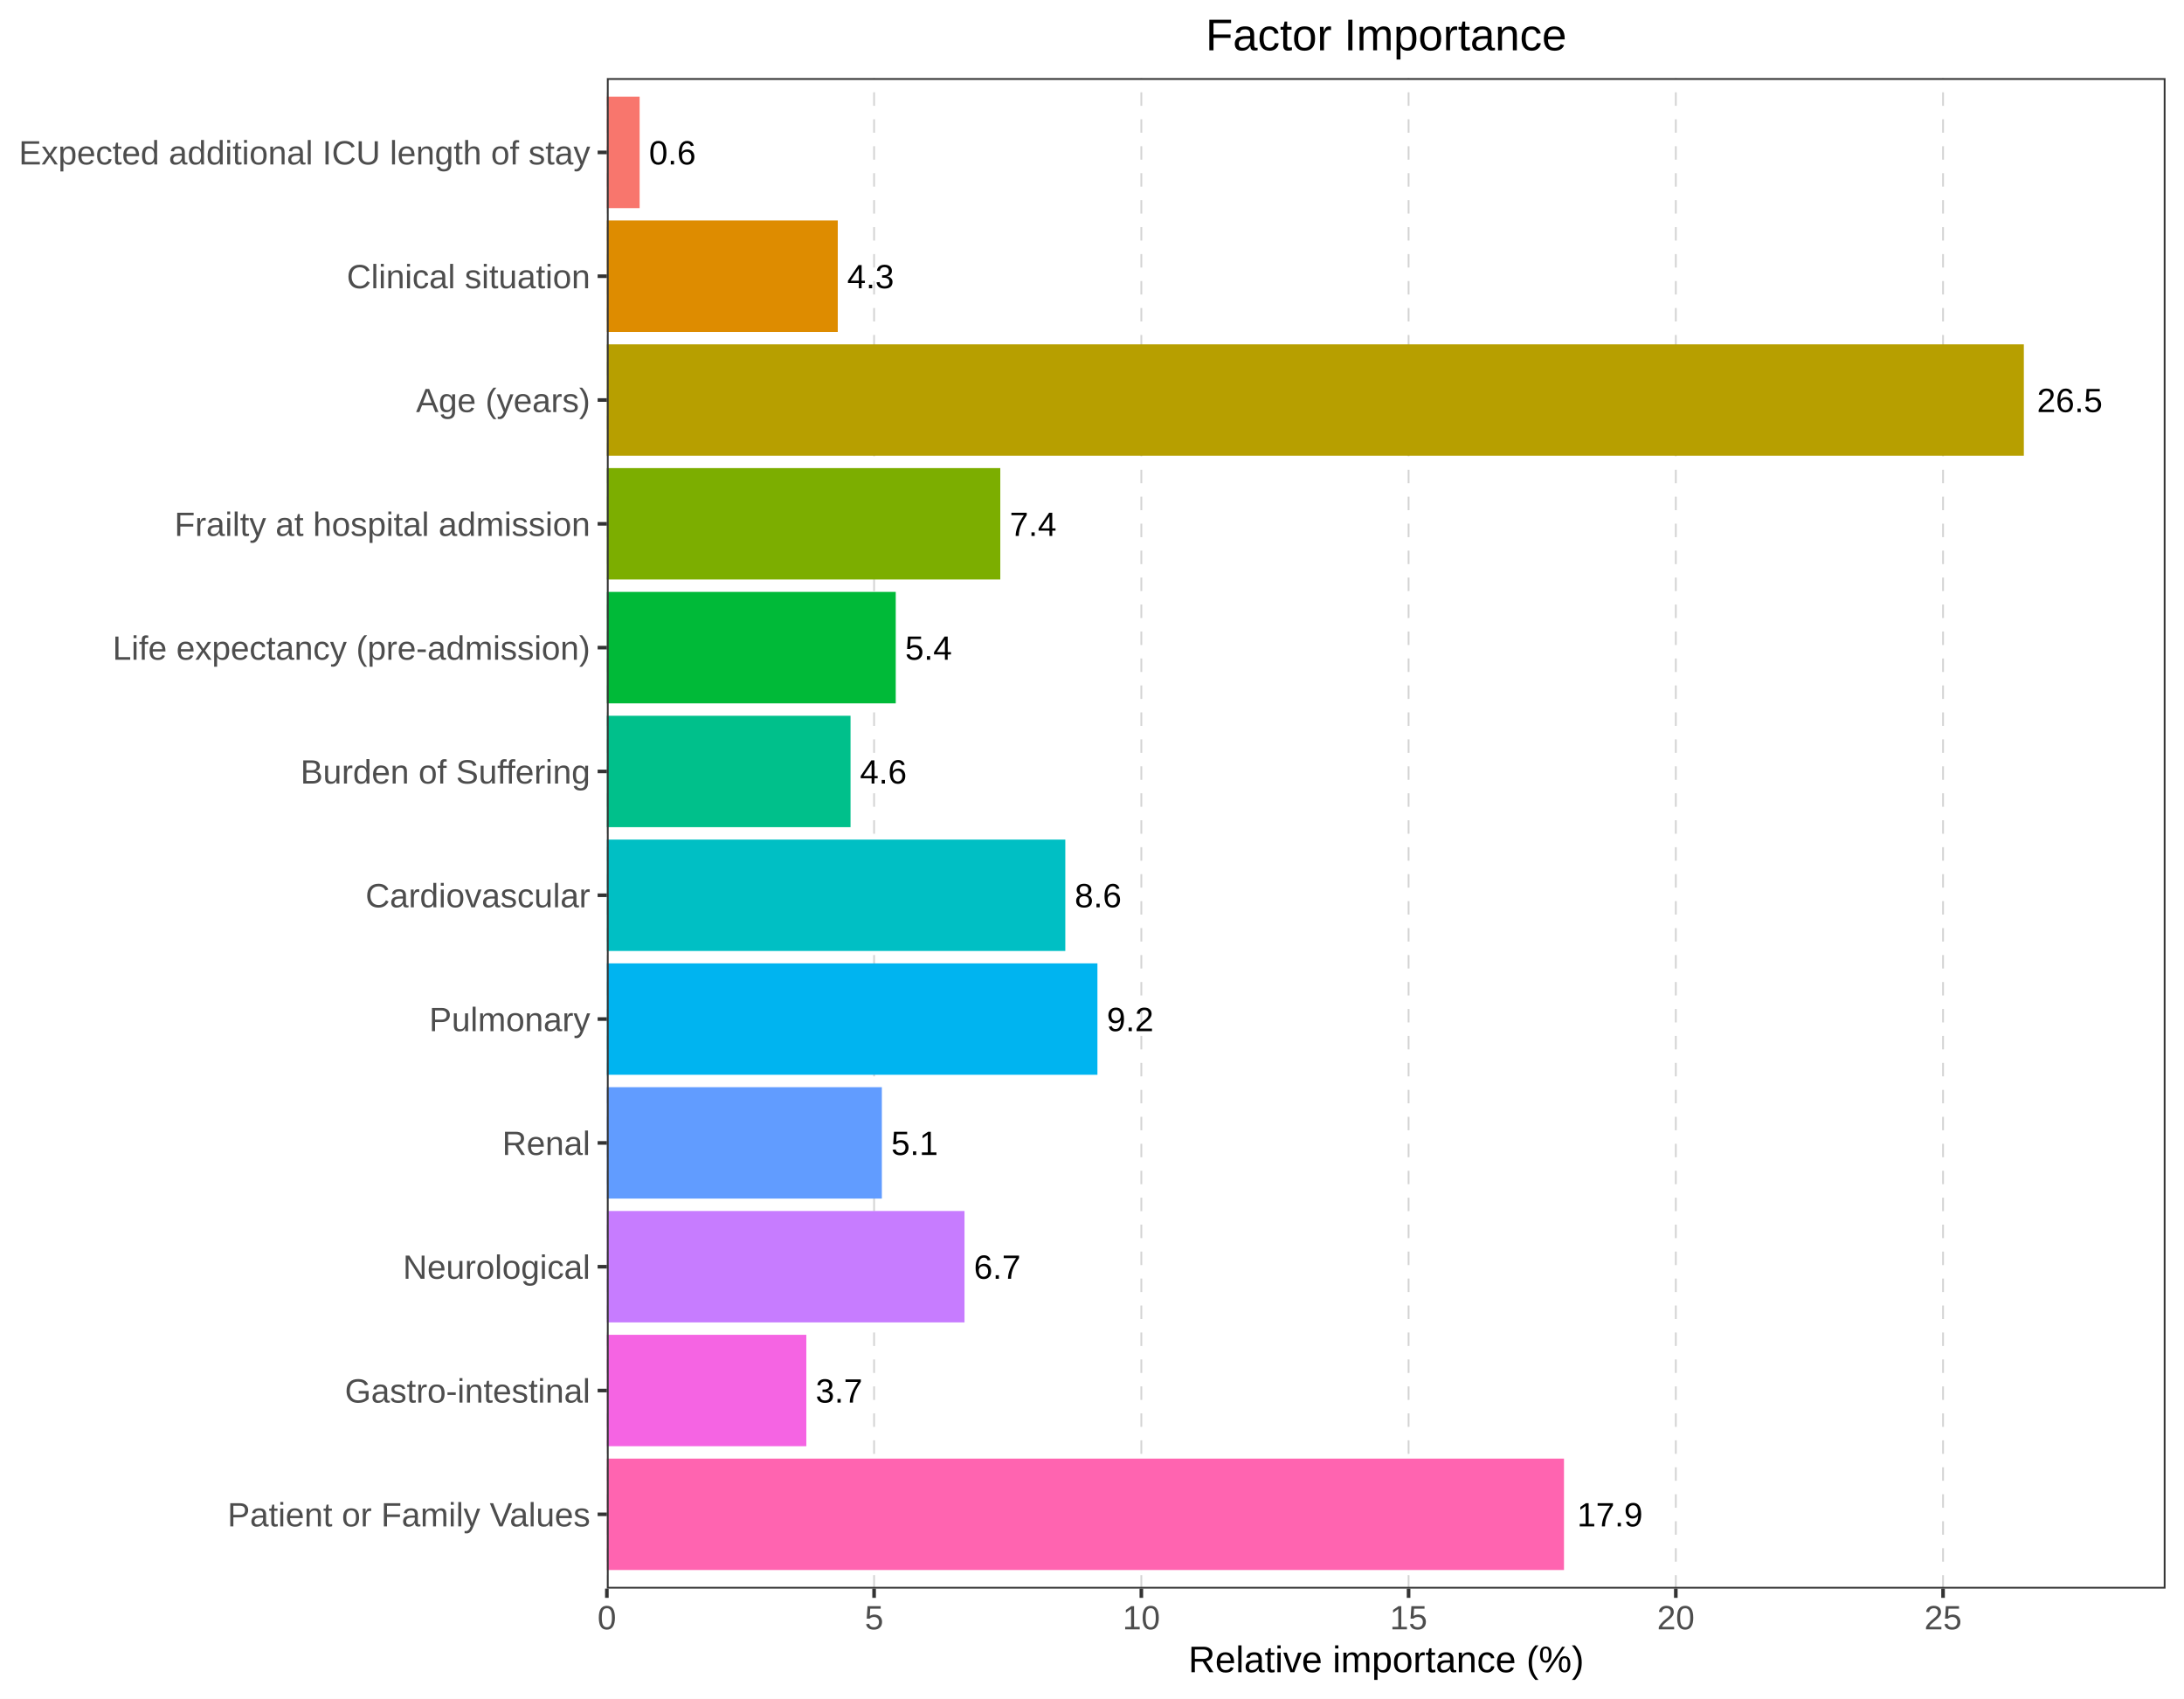
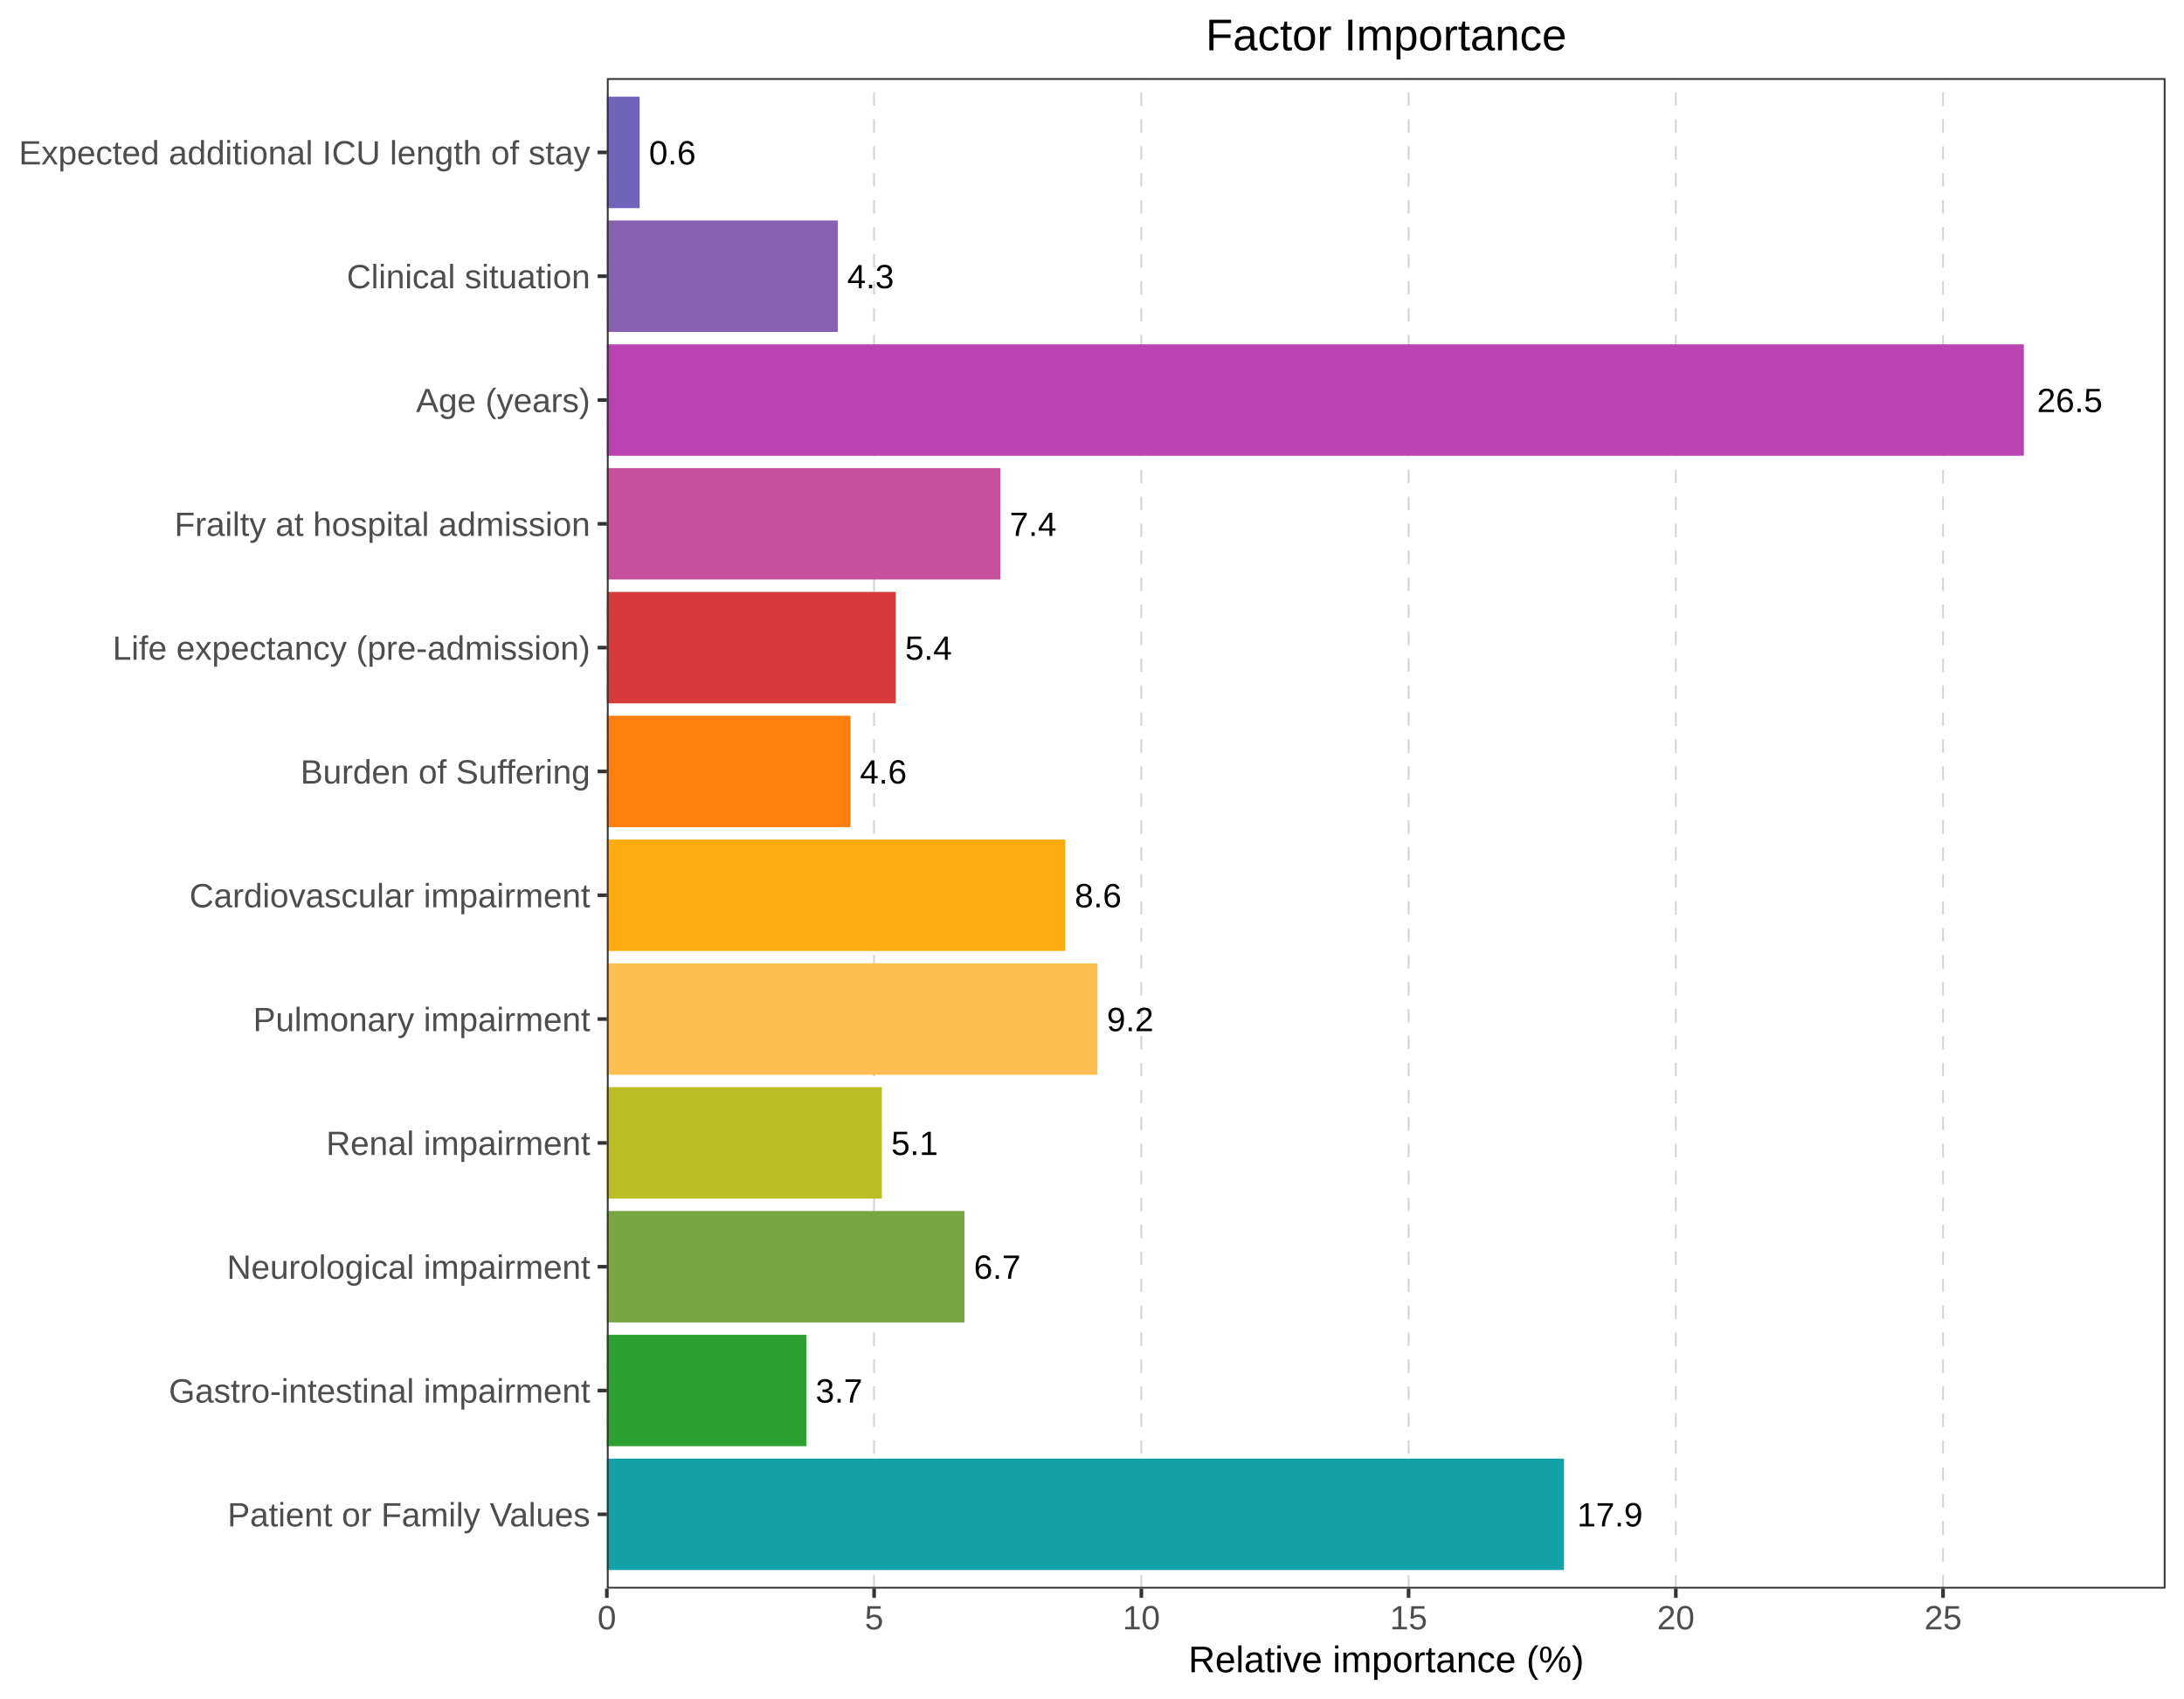
<svg xmlns="http://www.w3.org/2000/svg" class="svglite" width="648.00pt" height="504.00pt" viewBox="0 0 648.00 504.00">
  <defs>
    <style type="text/css">
    .svglite line, .svglite polyline, .svglite polygon, .svglite path, .svglite rect, .svglite circle {
      fill: none;
      stroke: #000000;
      stroke-linecap: round;
      stroke-linejoin: round;
      stroke-miterlimit: 10.00;
    }
    .svglite text {
      white-space: pre;
    }
  </style>
  </defs>
  <rect width="100%" height="100%" style="stroke: none; fill: #FFFFFF;" />
  <defs>
    <clipPath id="cpMC4wMHw2NDguMDB8MC4wMHw1MDQuMDA=">
      <rect x="0.00" y="0.00" width="648.00" height="504.00" />
    </clipPath>
  </defs>
  <g clip-path="url(#cpMC4wMHw2NDguMDB8MC4wMHw1MDQuMDA=)">
    <rect x="0" y="0.00" width="648.00" height="504.00" style="stroke-width: 1.07; stroke: #FFFFFF; fill: #FFFFFF;" />
  </g>
  <defs>
    <clipPath id="cpMTgwLjA2fDY0Mi41MnwyMy4xOHw0NzEuMzk=">
      <rect x="180.06" y="23.18" width="462.46" height="448.21" />
    </clipPath>
  </defs>
  <g clip-path="url(#cpMTgwLjA2fDY0Mi41MnwyMy4xOHw0NzEuMzk=)">
    <rect x="180.06" y="23.18" width="462.46" height="448.21" style="stroke-width: 1.07; stroke: none; fill: #FFFFFF;" />
    <polyline points="180.06,471.39 180.06,23.18 " style="stroke-width: 0.53; stroke: #D3D3D3; stroke-dasharray: 4.00,4.00; stroke-linecap: butt;" />
    <polyline points="259.35,471.39 259.35,23.18 " style="stroke-width: 0.53; stroke: #D3D3D3; stroke-dasharray: 4.00,4.00; stroke-linecap: butt;" />
    <polyline points="338.64,471.39 338.64,23.18 " style="stroke-width: 0.53; stroke: #D3D3D3; stroke-dasharray: 4.00,4.00; stroke-linecap: butt;" />
    <polyline points="417.93,471.39 417.93,23.18 " style="stroke-width: 0.53; stroke: #D3D3D3; stroke-dasharray: 4.00,4.00; stroke-linecap: butt;" />
    <polyline points="497.22,471.39 497.22,23.18 " style="stroke-width: 0.53; stroke: #D3D3D3; stroke-dasharray: 4.00,4.00; stroke-linecap: butt;" />
    <polyline points="576.51,471.39 576.51,23.18 " style="stroke-width: 0.53; stroke: #D3D3D3; stroke-dasharray: 4.00,4.00; stroke-linecap: butt;" />
-     <rect x="180.06" y="28.69" width="9.72" height="33.06" style="stroke-width: 1.07; stroke: none; stroke-linecap: butt; stroke-linejoin: miter; fill: #F8766D;" />
-     <rect x="180.06" y="65.43" width="68.51" height="33.06" style="stroke-width: 1.07; stroke: none; stroke-linecap: butt; stroke-linejoin: miter; fill: #DE8C00;" />
-     <rect x="180.06" y="102.17" width="420.42" height="33.06" style="stroke-width: 1.07; stroke: none; stroke-linecap: butt; stroke-linejoin: miter; fill: #B79F00;" />
-     <rect x="180.06" y="138.90" width="116.73" height="33.06" style="stroke-width: 1.07; stroke: none; stroke-linecap: butt; stroke-linejoin: miter; fill: #7CAE00;" />
-     <rect x="180.06" y="175.64" width="85.71" height="33.06" style="stroke-width: 1.07; stroke: none; stroke-linecap: butt; stroke-linejoin: miter; fill: #00BA38;" />
-     <rect x="180.06" y="212.38" width="72.30" height="33.06" style="stroke-width: 1.07; stroke: none; stroke-linecap: butt; stroke-linejoin: miter; fill: #00C08B;" />
-     <rect x="180.06" y="249.12" width="136.02" height="33.06" style="stroke-width: 1.07; stroke: none; stroke-linecap: butt; stroke-linejoin: miter; fill: #00BFC4;" />
-     <rect x="180.06" y="285.86" width="145.55" height="33.06" style="stroke-width: 1.07; stroke: none; stroke-linecap: butt; stroke-linejoin: miter; fill: #00B4F0;" />
-     <rect x="180.06" y="322.60" width="81.59" height="33.06" style="stroke-width: 1.07; stroke: none; stroke-linecap: butt; stroke-linejoin: miter; fill: #619CFF;" />
-     <rect x="180.06" y="359.34" width="106.11" height="33.06" style="stroke-width: 1.07; stroke: none; stroke-linecap: butt; stroke-linejoin: miter; fill: #C77CFF;" />
-     <rect x="180.06" y="396.07" width="59.18" height="33.06" style="stroke-width: 1.07; stroke: none; stroke-linecap: butt; stroke-linejoin: miter; fill: #F564E3;" />
-     <rect x="180.06" y="432.81" width="283.98" height="33.06" style="stroke-width: 1.07; stroke: none; stroke-linecap: butt; stroke-linejoin: miter; fill: #FF64B0;" />
+     <rect x="180.06" y="28.69" width="9.72" height="33.06" style="stroke-width: 1.07; stroke: none; stroke-linecap: butt; stroke-linejoin: miter; fill: #6F63BB;" />
+     <rect x="180.06" y="65.43" width="68.51" height="33.06" style="stroke-width: 1.07; stroke: none; stroke-linecap: butt; stroke-linejoin: miter; fill: #8A60B0;" />
+     <rect x="180.06" y="102.17" width="420.42" height="33.06" style="stroke-width: 1.07; stroke: none; stroke-linecap: butt; stroke-linejoin: miter; fill: #BA43B4;" />
+     <rect x="180.06" y="138.90" width="116.73" height="33.06" style="stroke-width: 1.07; stroke: none; stroke-linecap: butt; stroke-linejoin: miter; fill: #C7519C;" />
+     <rect x="180.06" y="175.64" width="85.71" height="33.06" style="stroke-width: 1.07; stroke: none; stroke-linecap: butt; stroke-linejoin: miter; fill: #D63A3A;" />
+     <rect x="180.06" y="212.38" width="72.30" height="33.06" style="stroke-width: 1.07; stroke: none; stroke-linecap: butt; stroke-linejoin: miter; fill: #FF7F0E;" />
+     <rect x="180.06" y="249.12" width="136.02" height="33.06" style="stroke-width: 1.07; stroke: none; stroke-linecap: butt; stroke-linejoin: miter; fill: #FFAA0E;" />
+     <rect x="180.06" y="285.86" width="145.55" height="33.06" style="stroke-width: 1.07; stroke: none; stroke-linecap: butt; stroke-linejoin: miter; fill: #FFBF50;" />
+     <rect x="180.06" y="322.60" width="81.59" height="33.06" style="stroke-width: 1.07; stroke: none; stroke-linecap: butt; stroke-linejoin: miter; fill: #BCBD22;" />
+     <rect x="180.06" y="359.34" width="106.11" height="33.06" style="stroke-width: 1.07; stroke: none; stroke-linecap: butt; stroke-linejoin: miter; fill: #78A641;" />
+     <rect x="180.06" y="396.07" width="59.18" height="33.06" style="stroke-width: 1.07; stroke: none; stroke-linecap: butt; stroke-linejoin: miter; fill: #2CA030;" />
+     <rect x="180.06" y="432.81" width="283.98" height="33.06" style="stroke-width: 1.07; stroke: none; stroke-linecap: butt; stroke-linejoin: miter; fill: #12A2A8;" />
    <text x="192.56" y="48.80" style="font-size: 10.00px; font-family: &quot;Arial&quot;;" textLength="13.91px" lengthAdjust="spacingAndGlyphs">0.6</text>
    <text x="251.35" y="85.54" style="font-size: 10.00px; font-family: &quot;Arial&quot;;" textLength="13.91px" lengthAdjust="spacingAndGlyphs">4.3</text>
    <text x="604.37" y="122.28" style="font-size: 10.00px; font-family: &quot;Arial&quot;;" textLength="19.48px" lengthAdjust="spacingAndGlyphs">26.5</text>
    <text x="299.57" y="159.02" style="font-size: 10.00px; font-family: &quot;Arial&quot;;" textLength="13.91px" lengthAdjust="spacingAndGlyphs">7.4</text>
    <text x="268.55" y="195.76" style="font-size: 10.00px; font-family: &quot;Arial&quot;;" textLength="13.91px" lengthAdjust="spacingAndGlyphs">5.4</text>
    <text x="255.14" y="232.50" style="font-size: 10.00px; font-family: &quot;Arial&quot;;" textLength="13.91px" lengthAdjust="spacingAndGlyphs">4.6</text>
    <text x="318.86" y="269.23" style="font-size: 10.00px; font-family: &quot;Arial&quot;;" textLength="13.91px" lengthAdjust="spacingAndGlyphs">8.6</text>
    <text x="328.39" y="305.97" style="font-size: 10.00px; font-family: &quot;Arial&quot;;" textLength="13.91px" lengthAdjust="spacingAndGlyphs">9.2</text>
    <text x="264.42" y="342.71" style="font-size: 10.00px; font-family: &quot;Arial&quot;;" textLength="13.91px" lengthAdjust="spacingAndGlyphs">5.1</text>
    <text x="288.95" y="379.45" style="font-size: 10.00px; font-family: &quot;Arial&quot;;" textLength="13.91px" lengthAdjust="spacingAndGlyphs">6.7</text>
    <text x="242.01" y="416.19" style="font-size: 10.00px; font-family: &quot;Arial&quot;;" textLength="13.91px" lengthAdjust="spacingAndGlyphs">3.7</text>
    <text x="467.94" y="452.93" style="font-size: 10.00px; font-family: &quot;Arial&quot;;" textLength="19.48px" lengthAdjust="spacingAndGlyphs">17.9</text>
    <rect x="180.06" y="23.18" width="462.46" height="448.21" style="stroke-width: 1.07; stroke: #333333;" />
  </g>
  <g clip-path="url(#cpMC4wMHw2NDguMDB8MC4wMHw1MDQuMDA=)">
    <text x="175.13" y="452.93" text-anchor="end" style="font-size: 10.00px;fill: #4D4D4D; font-family: &quot;Arial&quot;;" textLength="107.69px" lengthAdjust="spacingAndGlyphs">Patient or Family Values</text>
-     <text x="175.13" y="416.19" text-anchor="end" style="font-size: 10.00px;fill: #4D4D4D; font-family: &quot;Arial&quot;;" textLength="72.86px" lengthAdjust="spacingAndGlyphs">Gastro-intestinal</text>
-     <text x="175.13" y="379.45" text-anchor="end" style="font-size: 10.00px;fill: #4D4D4D; font-family: &quot;Arial&quot;;" textLength="55.63px" lengthAdjust="spacingAndGlyphs">Neurological</text>
-     <text x="175.13" y="342.71" text-anchor="end" style="font-size: 10.00px;fill: #4D4D4D; font-family: &quot;Arial&quot;;" textLength="26.14px" lengthAdjust="spacingAndGlyphs">Renal</text>
-     <text x="175.13" y="305.97" text-anchor="end" style="font-size: 10.00px;fill: #4D4D4D; font-family: &quot;Arial&quot;;" textLength="47.82px" lengthAdjust="spacingAndGlyphs">Pulmonary</text>
-     <text x="175.13" y="269.23" text-anchor="end" style="font-size: 10.00px;fill: #4D4D4D; font-family: &quot;Arial&quot;;" textLength="66.74px" lengthAdjust="spacingAndGlyphs">Cardiovascular</text>
+     <text x="175.13" y="416.19" text-anchor="end" style="font-size: 10.00px;fill: #4D4D4D; font-family: &quot;Arial&quot;;" textLength="125.12px" lengthAdjust="spacingAndGlyphs">Gastro-intestinal impairment</text>
+     <text x="175.13" y="379.45" text-anchor="end" style="font-size: 10.00px;fill: #4D4D4D; font-family: &quot;Arial&quot;;" textLength="107.89px" lengthAdjust="spacingAndGlyphs">Neurological impairment</text>
+     <text x="175.13" y="342.71" text-anchor="end" style="font-size: 10.00px;fill: #4D4D4D; font-family: &quot;Arial&quot;;" textLength="78.41px" lengthAdjust="spacingAndGlyphs">Renal impairment</text>
+     <text x="175.13" y="305.97" text-anchor="end" style="font-size: 10.00px;fill: #4D4D4D; font-family: &quot;Arial&quot;;" textLength="100.09px" lengthAdjust="spacingAndGlyphs">Pulmonary impairment</text>
+     <text x="175.13" y="269.23" text-anchor="end" style="font-size: 10.00px;fill: #4D4D4D; font-family: &quot;Arial&quot;;" textLength="119.01px" lengthAdjust="spacingAndGlyphs">Cardiovascular impairment</text>
    <text x="175.13" y="232.50" text-anchor="end" style="font-size: 10.00px;fill: #4D4D4D; font-family: &quot;Arial&quot;;" textLength="86.03px" lengthAdjust="spacingAndGlyphs">Burden of Suffering</text>
    <text x="175.13" y="195.76" text-anchor="end" style="font-size: 10.00px;fill: #4D4D4D; font-family: &quot;Arial&quot;;" textLength="141.83px" lengthAdjust="spacingAndGlyphs">Life expectancy (pre-admission)</text>
    <text x="175.13" y="159.02" text-anchor="end" style="font-size: 10.00px;fill: #4D4D4D; font-family: &quot;Arial&quot;;" textLength="123.47px" lengthAdjust="spacingAndGlyphs">Frailty at hospital admission</text>
    <text x="175.13" y="122.28" text-anchor="end" style="font-size: 10.00px;fill: #4D4D4D; font-family: &quot;Arial&quot;;" textLength="51.72px" lengthAdjust="spacingAndGlyphs">Age (years)</text>
    <text x="175.13" y="85.54" text-anchor="end" style="font-size: 10.00px;fill: #4D4D4D; font-family: &quot;Arial&quot;;" textLength="72.31px" lengthAdjust="spacingAndGlyphs">Clinical situation</text>
    <text x="175.13" y="48.80" text-anchor="end" style="font-size: 10.00px;fill: #4D4D4D; font-family: &quot;Arial&quot;;" textLength="169.65px" lengthAdjust="spacingAndGlyphs">Expected additional ICU length of stay</text>
    <polyline points="177.32,449.34 180.06,449.34 " style="stroke-width: 1.07; stroke: #333333; stroke-linecap: butt;" />
    <polyline points="177.32,412.61 180.06,412.61 " style="stroke-width: 1.07; stroke: #333333; stroke-linecap: butt;" />
    <polyline points="177.32,375.87 180.06,375.87 " style="stroke-width: 1.07; stroke: #333333; stroke-linecap: butt;" />
    <polyline points="177.32,339.13 180.06,339.13 " style="stroke-width: 1.07; stroke: #333333; stroke-linecap: butt;" />
    <polyline points="177.32,302.39 180.06,302.39 " style="stroke-width: 1.07; stroke: #333333; stroke-linecap: butt;" />
    <polyline points="177.32,265.65 180.06,265.65 " style="stroke-width: 1.07; stroke: #333333; stroke-linecap: butt;" />
    <polyline points="177.32,228.91 180.06,228.91 " style="stroke-width: 1.07; stroke: #333333; stroke-linecap: butt;" />
    <polyline points="177.32,192.17 180.06,192.17 " style="stroke-width: 1.07; stroke: #333333; stroke-linecap: butt;" />
    <polyline points="177.32,155.44 180.06,155.44 " style="stroke-width: 1.07; stroke: #333333; stroke-linecap: butt;" />
    <polyline points="177.32,118.70 180.06,118.70 " style="stroke-width: 1.07; stroke: #333333; stroke-linecap: butt;" />
    <polyline points="177.32,81.96 180.06,81.96 " style="stroke-width: 1.07; stroke: #333333; stroke-linecap: butt;" />
    <polyline points="177.32,45.22 180.06,45.22 " style="stroke-width: 1.07; stroke: #333333; stroke-linecap: butt;" />
    <polyline points="180.06,474.13 180.06,471.39 " style="stroke-width: 1.07; stroke: #333333; stroke-linecap: butt;" />
    <polyline points="259.35,474.13 259.35,471.39 " style="stroke-width: 1.07; stroke: #333333; stroke-linecap: butt;" />
    <polyline points="338.64,474.13 338.64,471.39 " style="stroke-width: 1.07; stroke: #333333; stroke-linecap: butt;" />
    <polyline points="417.93,474.13 417.93,471.39 " style="stroke-width: 1.07; stroke: #333333; stroke-linecap: butt;" />
    <polyline points="497.22,474.13 497.22,471.39 " style="stroke-width: 1.07; stroke: #333333; stroke-linecap: butt;" />
    <polyline points="576.51,474.13 576.51,471.39 " style="stroke-width: 1.07; stroke: #333333; stroke-linecap: butt;" />
    <text x="180.06" y="483.48" text-anchor="middle" style="font-size: 10.00px;fill: #4D4D4D; font-family: &quot;Arial&quot;;" textLength="5.57px" lengthAdjust="spacingAndGlyphs">0</text>
    <text x="259.35" y="483.48" text-anchor="middle" style="font-size: 10.00px;fill: #4D4D4D; font-family: &quot;Arial&quot;;" textLength="5.57px" lengthAdjust="spacingAndGlyphs">5</text>
    <text x="338.64" y="483.48" text-anchor="middle" style="font-size: 10.00px;fill: #4D4D4D; font-family: &quot;Arial&quot;;" textLength="11.13px" lengthAdjust="spacingAndGlyphs">10</text>
    <text x="417.93" y="483.48" text-anchor="middle" style="font-size: 10.00px;fill: #4D4D4D; font-family: &quot;Arial&quot;;" textLength="11.13px" lengthAdjust="spacingAndGlyphs">15</text>
    <text x="497.22" y="483.48" text-anchor="middle" style="font-size: 10.00px;fill: #4D4D4D; font-family: &quot;Arial&quot;;" textLength="11.13px" lengthAdjust="spacingAndGlyphs">20</text>
    <text x="576.51" y="483.48" text-anchor="middle" style="font-size: 10.00px;fill: #4D4D4D; font-family: &quot;Arial&quot;;" textLength="11.13px" lengthAdjust="spacingAndGlyphs">25</text>
    <text x="411.29" y="496.20" text-anchor="middle" style="font-size: 11.00px; font-family: &quot;Arial&quot;;" textLength="117.41px" lengthAdjust="spacingAndGlyphs">Relative importance (%)</text>
    <text x="411.29" y="14.93" text-anchor="middle" style="font-size: 13.20px; font-family: &quot;Arial&quot;;" textLength="107.04px" lengthAdjust="spacingAndGlyphs">Factor Importance</text>
  </g>
</svg>
